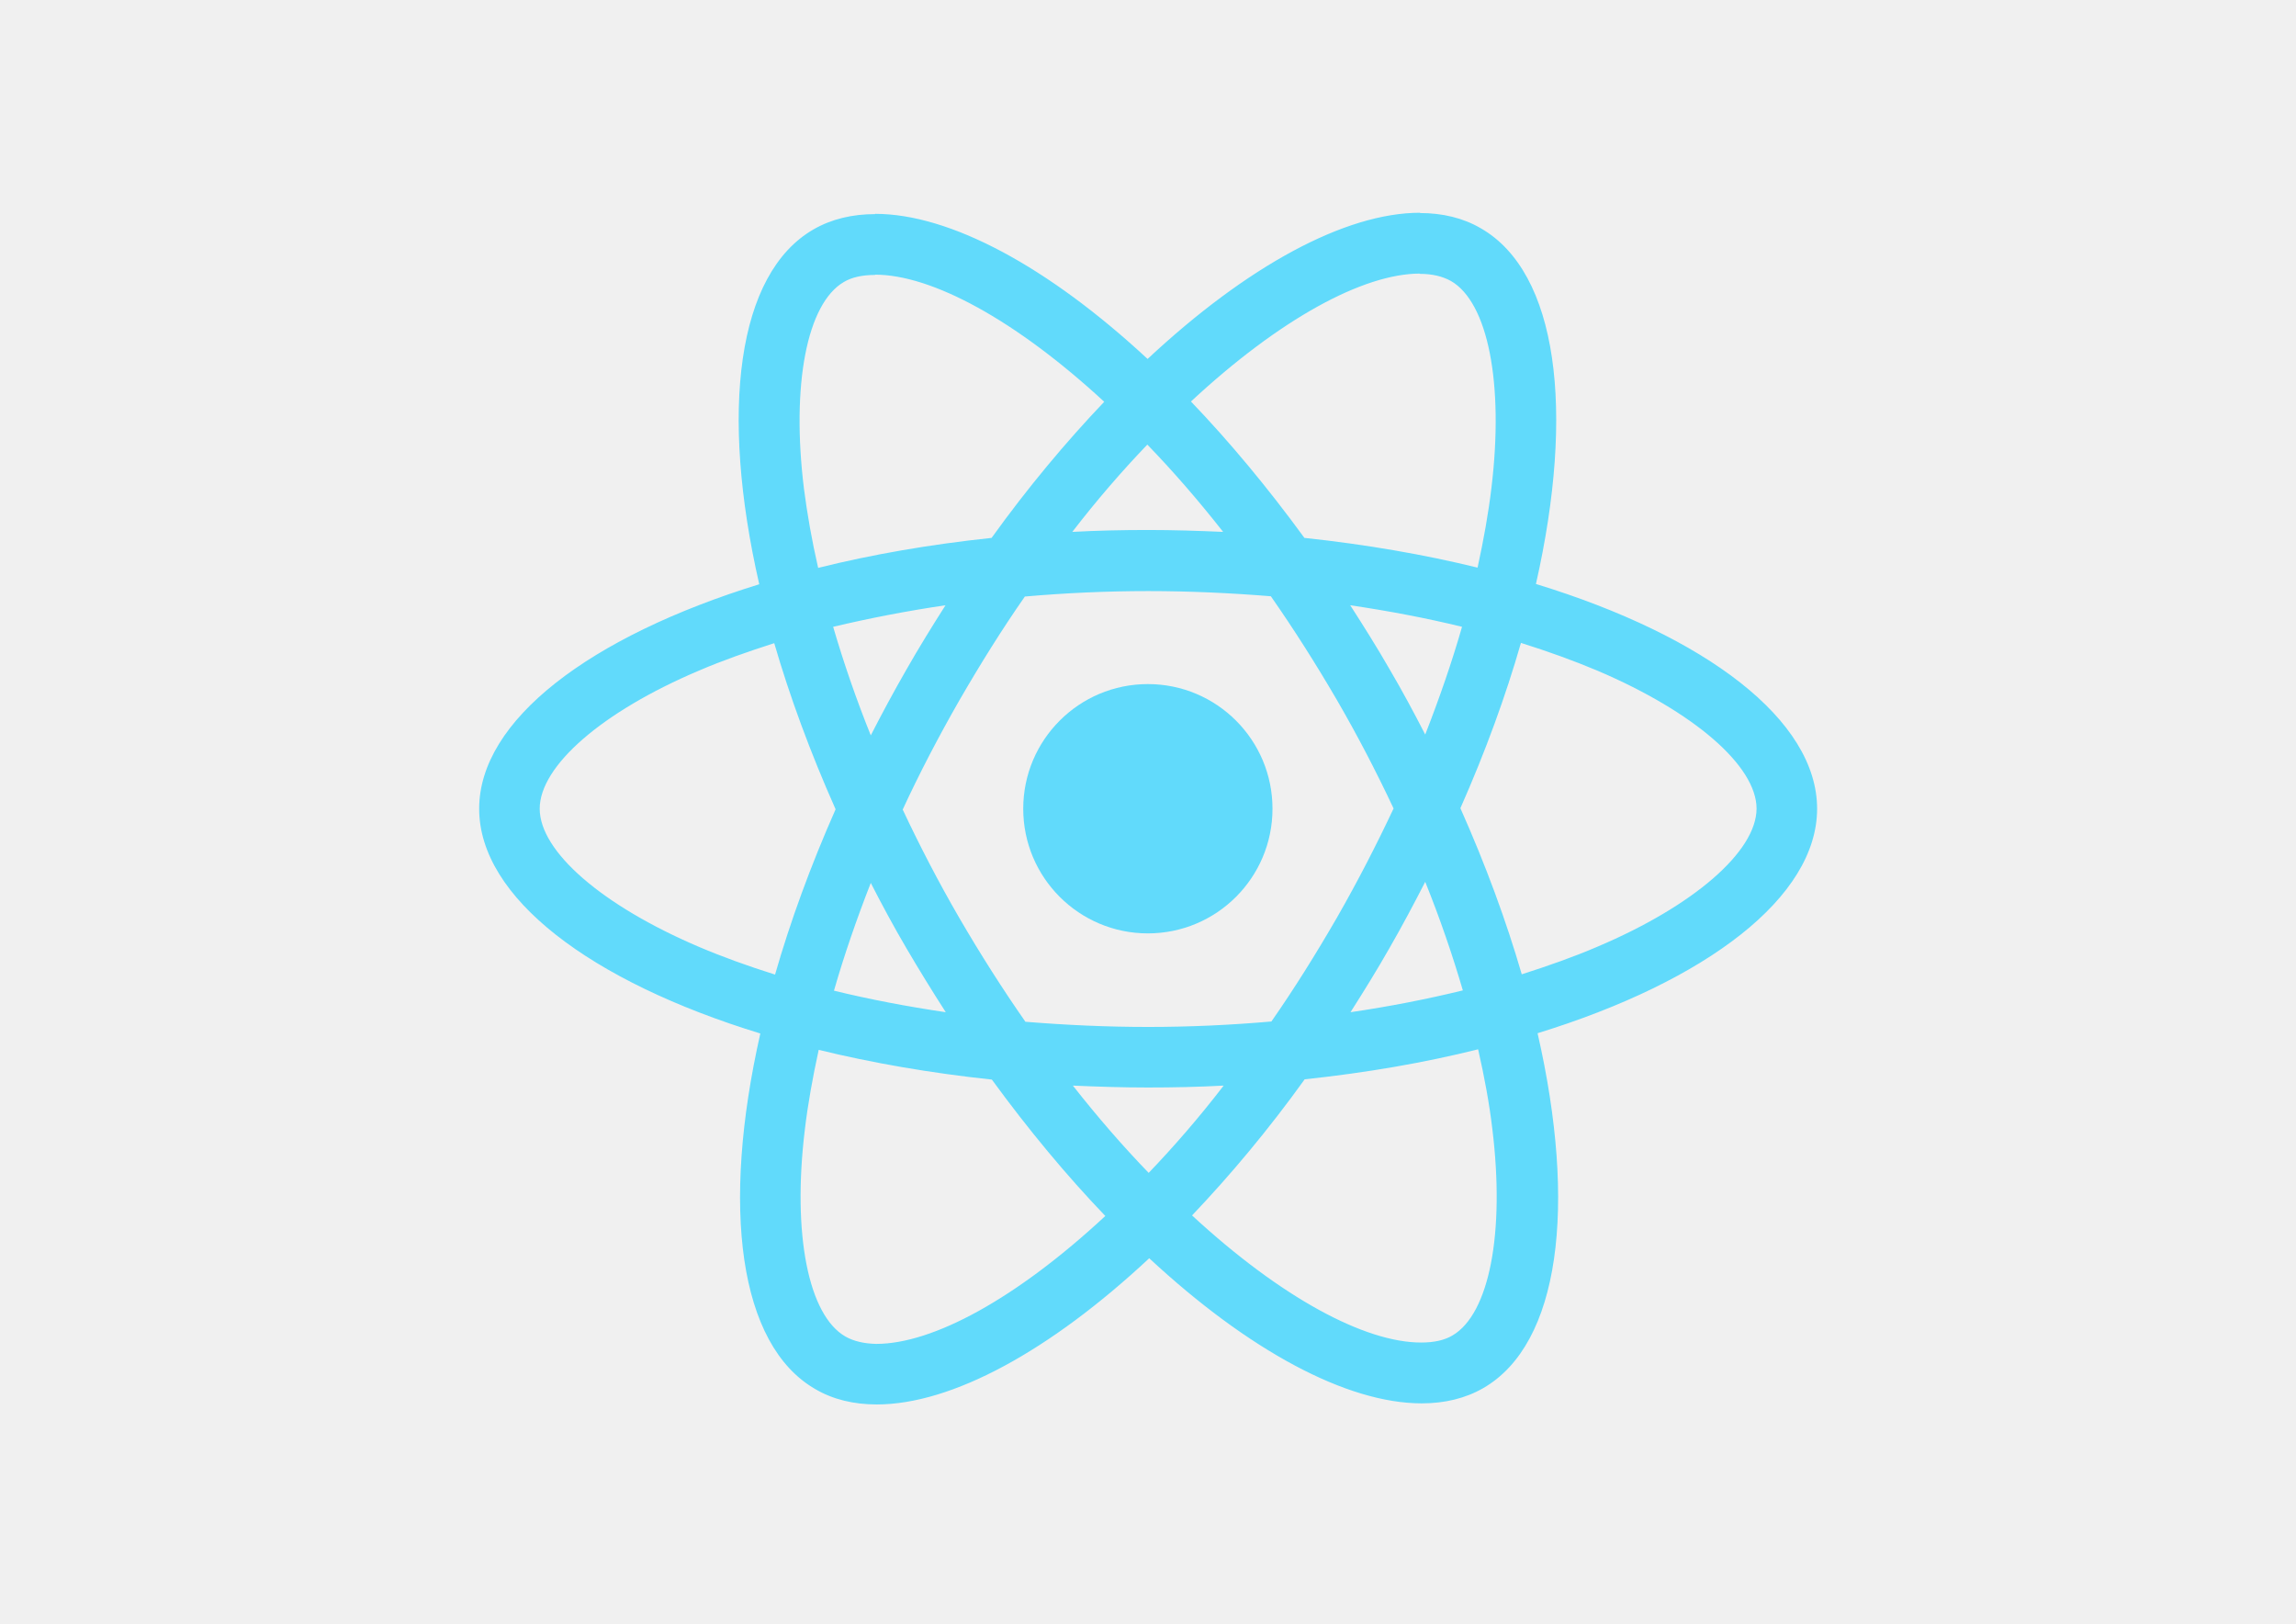
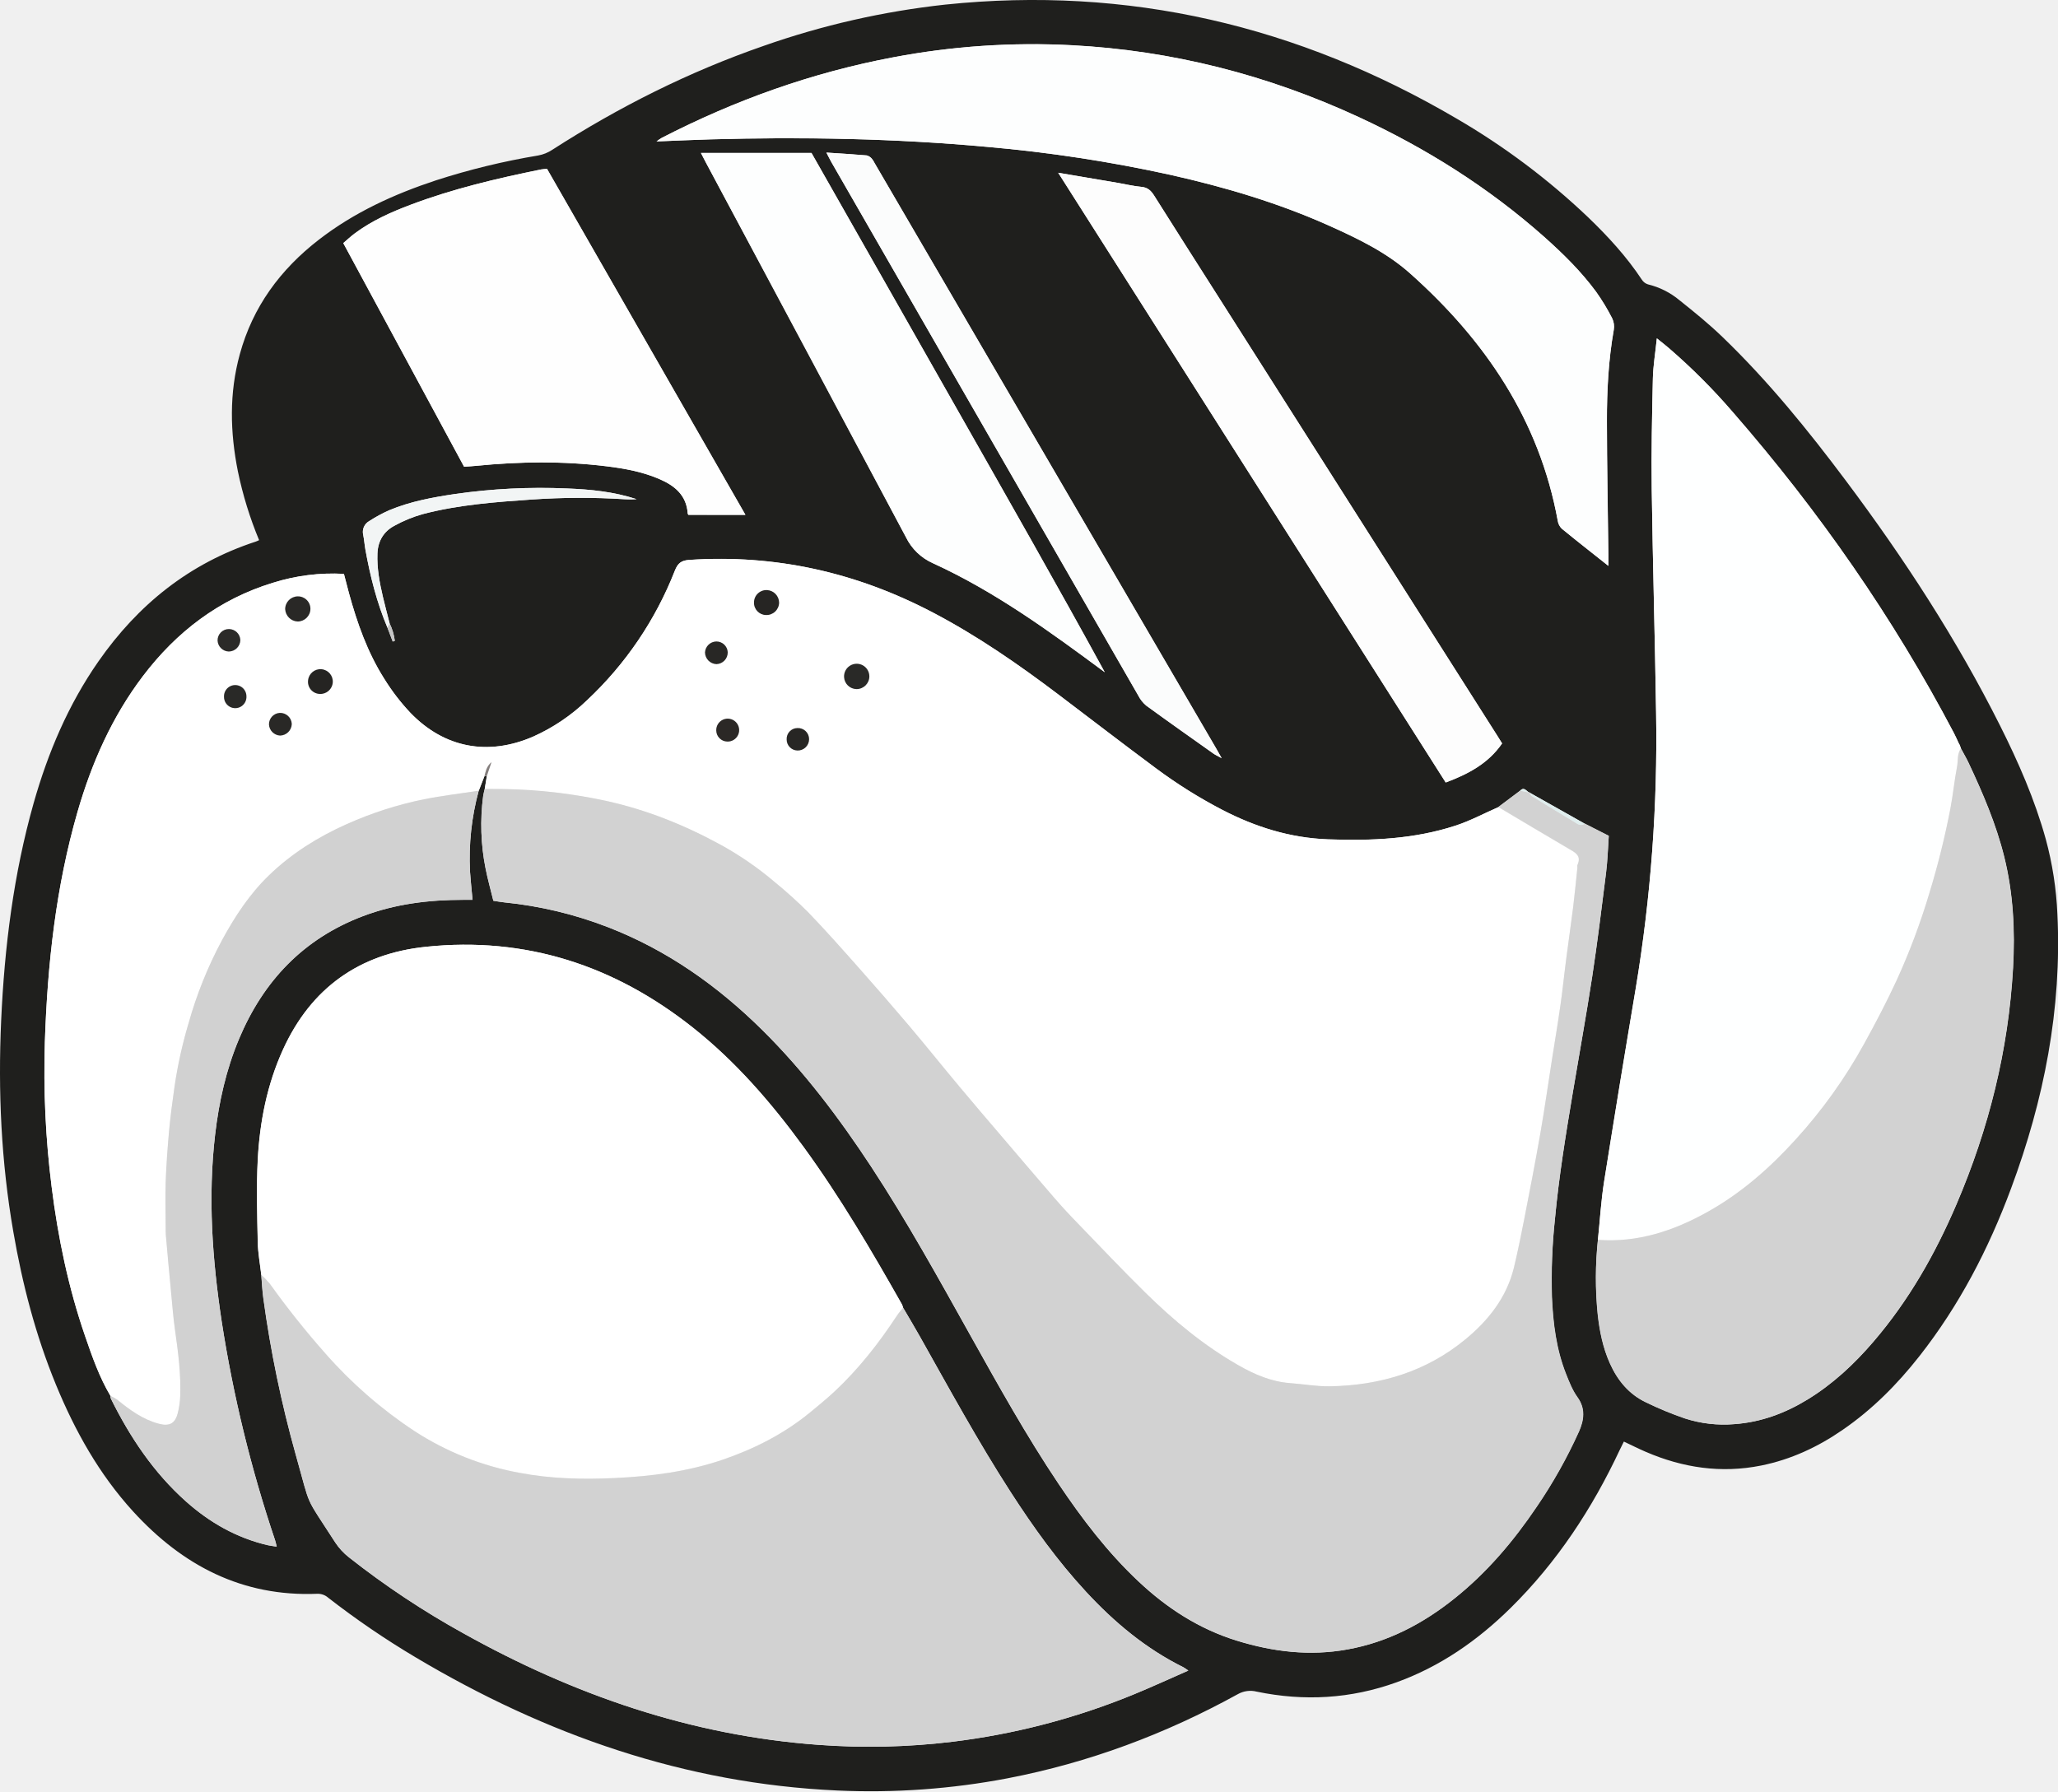
- <svg xmlns="http://www.w3.org/2000/svg" viewBox="0 0 841.9 595.3">
-   <g fill="#61DAFB">
-     <path d="M666.3 296.5c0-32.5-40.7-63.3-103.1-82.4 14.4-63.6 8-114.2-20.2-130.4-6.5-3.8-14.1-5.6-22.4-5.6v22.3c4.6 0 8.3.9 11.4 2.6 13.6 7.8 19.5 37.5 14.9 75.7-1.1 9.4-2.9 19.3-5.1 29.4-19.6-4.8-41-8.5-63.5-10.9-13.5-18.5-27.5-35.3-41.6-50 32.6-30.3 63.2-46.9 84-46.9V78c-27.5 0-63.5 19.6-99.9 53.6-36.4-33.8-72.4-53.2-99.9-53.2v22.3c20.7 0 51.4 16.5 84 46.6-14 14.7-28 31.4-41.3 49.9-22.6 2.4-44 6.1-63.6 11-2.3-10-4-19.7-5.2-29-4.7-38.2 1.1-67.9 14.6-75.8 3-1.8 6.9-2.6 11.5-2.6V78.5c-8.4 0-16 1.8-22.6 5.6-28.1 16.2-34.4 66.7-19.9 130.1-62.2 19.2-102.7 49.9-102.7 82.3 0 32.5 40.7 63.3 103.1 82.4-14.4 63.6-8 114.2 20.2 130.4 6.5 3.8 14.1 5.6 22.5 5.6 27.5 0 63.5-19.6 99.9-53.6 36.4 33.8 72.4 53.2 99.9 53.2 8.4 0 16-1.8 22.6-5.6 28.1-16.2 34.4-66.7 19.9-130.1 62-19.1 102.5-49.9 102.5-82.3zm-130.2-66.7c-3.7 12.9-8.3 26.2-13.5 39.5-4.1-8-8.4-16-13.1-24-4.6-8-9.5-15.8-14.4-23.4 14.2 2.1 27.9 4.7 41 7.9zm-45.8 106.5c-7.8 13.5-15.8 26.3-24.1 38.2-14.9 1.3-30 2-45.2 2-15.1 0-30.2-.7-45-1.9-8.3-11.9-16.4-24.6-24.2-38-7.6-13.1-14.5-26.4-20.8-39.8 6.2-13.4 13.2-26.8 20.7-39.9 7.8-13.5 15.8-26.3 24.1-38.2 14.9-1.3 30-2 45.2-2 15.1 0 30.2.7 45 1.9 8.3 11.9 16.4 24.6 24.2 38 7.6 13.1 14.5 26.4 20.8 39.8-6.3 13.4-13.2 26.8-20.7 39.9zm32.3-13c5.4 13.4 10 26.8 13.8 39.8-13.1 3.2-26.9 5.9-41.2 8 4.9-7.7 9.8-15.6 14.4-23.7 4.6-8 8.9-16.1 13-24.1zM421.2 430c-9.3-9.6-18.6-20.3-27.8-32 9 .4 18.2.7 27.5.7 9.4 0 18.7-.2 27.8-.7-9 11.7-18.3 22.4-27.5 32zm-74.4-58.9c-14.2-2.1-27.9-4.7-41-7.9 3.7-12.9 8.3-26.2 13.5-39.5 4.1 8 8.4 16 13.1 24 4.7 8 9.5 15.8 14.4 23.4zM420.7 163c9.3 9.6 18.6 20.3 27.8 32-9-.4-18.2-.7-27.5-.7-9.4 0-18.7.2-27.8.7 9-11.7 18.3-22.4 27.5-32zm-74 58.9c-4.9 7.7-9.8 15.6-14.4 23.7-4.6 8-8.9 16-13 24-5.4-13.4-10-26.8-13.8-39.8 13.1-3.1 26.9-5.8 41.2-7.9zm-90.5 125.2c-35.4-15.1-58.3-34.9-58.3-50.6 0-15.7 22.9-35.6 58.3-50.6 8.6-3.7 18-7 27.7-10.1 5.7 19.6 13.2 40 22.5 60.9-9.2 20.8-16.6 41.1-22.2 60.6-9.9-3.1-19.3-6.5-28-10.2zM310 490c-13.6-7.8-19.5-37.5-14.9-75.7 1.1-9.4 2.9-19.3 5.1-29.4 19.6 4.8 41 8.5 63.5 10.9 13.5 18.5 27.5 35.3 41.6 50-32.6 30.3-63.2 46.9-84 46.9-4.5-.1-8.3-1-11.3-2.7zm237.2-76.2c4.7 38.2-1.1 67.9-14.6 75.8-3 1.8-6.9 2.6-11.5 2.6-20.7 0-51.4-16.5-84-46.6 14-14.7 28-31.4 41.3-49.9 22.6-2.4 44-6.1 63.6-11 2.3 10.1 4.1 19.8 5.2 29.1zm38.5-66.7c-8.6 3.7-18 7-27.7 10.1-5.7-19.6-13.2-40-22.5-60.9 9.2-20.8 16.6-41.1 22.2-60.6 9.9 3.1 19.3 6.5 28.1 10.2 35.4 15.1 58.3 34.9 58.3 50.6-.1 15.7-23 35.6-58.4 50.6zM320.8 78.4z" />
-     <circle cx="420.9" cy="296.5" r="45.7" />
-     <path d="M520.5 78.1z" />
+ <svg xmlns="http://www.w3.org/2000/svg" viewBox="0 0 1076.72 937.21">
+   <defs>
+     <style>.cls-1{fill:#1f1f1d;}.cls-2{fill:#fff;}.cls-3{fill:#d2d2d2;}.cls-4{fill:#feffff;}.cls-5{fill:#fdfefe;}.cls-6{fill:#fefefe;}.cls-7{fill:#d1d1d1;}.cls-8{fill:#fdfdfd;}.cls-9{fill:#fbfcfc;}.cls-10{fill:#f2f5f5;}.cls-11{fill:#e0eeee;}.cls-12{fill:#c6c6c6;}.cls-13{fill:#847e7d;}.cls-14{fill:#292927;}.cls-15{fill:#292826;}.cls-16{fill:#262523;}.cls-17{fill:#252422;}.cls-18{fill:#2b2a28;}.cls-19{fill:#282725;}.cls-20{fill:#2b2826;}.cls-21{fill:#272624;}</style>
+   </defs>
+   <g id="Layer_2" data-name="Layer 2">
+     <g id="Layer_1-2" data-name="Layer 1">
+       <path class="cls-1" d="M135.56,282.62a198.61,198.61,0,0,1-11.1-36c-4.1-20.49-4.58-40.94,1-61.26,6.77-24.84,21.26-44.43,41.43-60,18.41-14.25,39.25-23.75,61.2-31a372,372,0,0,1,53.43-13,19.71,19.71,0,0,0,7.45-3C323.73,56,360.42,37.55,399.54,24a425.09,425.09,0,0,1,95-21.59C590.31-7.55,679.25,13.45,762,62a368.31,368.31,0,0,1,68.87,51.67c10.4,10,20.11,20.56,28.1,32.63a5.9,5.9,0,0,0,3.19,2.48,40.51,40.51,0,0,1,16.55,8.33c7.74,6.16,15.46,12.43,22.57,19.3,23.87,23,44.72,48.73,64.57,75.25,30.3,40.47,57.84,82.71,80.56,128,9.6,19.13,18.18,38.72,23.92,59.42a178.77,178.77,0,0,1,6.07,39.19c2.41,49.59-7,97.23-24.22,143.5-11.73,31.62-27.12,61.3-48.06,87.91-11.53,14.65-24.55,27.78-40,38.4-13,9-27.1,15.57-42.67,18.71-20.91,4.21-41,1.2-60.39-7.16-3.8-1.64-7.5-3.51-11.47-5.37-.72,1.45-1.44,2.84-2.11,4.26-14.43,30.78-32.84,58.83-57.14,82.79-17.25,17-36.76,30.62-59.73,38.92-23.92,8.64-48.31,10-73.11,4.87a13.31,13.31,0,0,0-9.93,1.34c-37.86,20.86-77.91,35.83-120.42,44A382.13,382.13,0,0,1,438,936.82c-79.68-3.61-152.45-29.12-220.47-69.62a444,444,0,0,1-45.89-31.3,8.15,8.15,0,0,0-5.66-2c-39.24,1.6-70.49-14.79-96.33-43.08-17.77-19.47-30.43-42.14-40.4-66.38-10.6-25.79-17.57-52.61-22.3-80.07C.61,607.87-1.06,571,.6,534.1c1.73-38.51,6.47-76.66,17-113.88,7.49-26.43,18.1-51.48,33.88-74.13,20.71-29.73,47.61-51.38,82.35-62.72C134.29,283.22,134.71,283,135.56,282.62ZM800.23,414.73c-1.59-.57-2.73-3.37-4.92-1l-11.44,8.58c-7.43,3.26-14.65,7.14-22.33,9.65-21.7,7.1-44.13,8-66.78,7.18-19.75-.73-37.94-6.44-55.3-15.43a255.4,255.4,0,0,1-34.86-21.86c-17.06-12.66-33.89-25.64-50.83-38.45-20.91-15.82-42.41-30.71-65.69-42.92-40-21-82.34-30.56-127.5-27.54-4.1.28-5.95,1.69-7.49,5.56a185.66,185.66,0,0,1-46.11,68,98.65,98.65,0,0,1-28.07,18.91c-23.52,10.19-46.29,6-64.11-12.37a111.76,111.76,0,0,1-13.94-18.19c-8.67-13.74-14-28.95-18.3-44.56-.91-3.34-1.75-6.69-2.63-10.05a104.71,104.71,0,0,0-37.16,4.67c-28.2,8.62-50.41,25.64-68.07,48.92C58.57,375.14,48,399.14,40.6,424.64,29.23,464,24.82,504.45,23.47,545.26A482.3,482.3,0,0,0,27,620.84c3.33,26.68,8.78,52.89,17.54,78.34,3.67,10.68,7.41,21.38,13.23,31.18a4.76,4.76,0,0,0,.21,1.39C68,751.94,80.36,770.49,97.33,785.61c12.36,11,26.38,19,42.62,22.83,1.48.34,3,.49,4.83.78-.4-1.54-.58-2.48-.88-3.38A687.83,687.83,0,0,1,116,691.53c-4.93-32.5-7.29-65.1-3.45-97.91,2-17.2,5.78-34,12.5-50,12.71-30.34,33.67-52.43,64.75-64.24,16.95-6.44,34.64-8.58,52.67-8.57h4.76c-.48-5.35-1-10.1-1.33-14.88a135.07,135.07,0,0,1,4.55-42.2q1.48-3.83,3-7.67l1.24,0c-.36,2.23-.73,4.46-1.09,6.7-.28,1.24-.65,2.47-.82,3.73A116,116,0,0,0,254,454.21c1.12,5.75,2.73,11.41,4.11,17.1,2.28.34,4,.67,5.73.84a206.74,206.74,0,0,1,54.31,13c30.9,12,57.32,30.69,80.75,53.87,21.81,21.57,40.14,45.93,56.92,71.52,18.68,28.48,35.14,58.26,51.74,88,14.74,26.35,29.39,52.75,46.24,77.85,12.32,18.35,25.66,35.88,41.84,51.07,14.87,14,31.59,24.81,51.23,30.93C666,864.3,685.23,866.62,705,863c21.11-3.82,39.45-13.44,56-26.73,17-13.63,30.88-30.06,43-48a258.09,258.09,0,0,0,22-39.21c2.65-6,3.58-12-.8-18.06-2.57-3.57-4.26-7.85-5.9-12-5.14-12.93-6.84-26.55-7.43-40.31A300.5,300.5,0,0,1,813.49,638c2.07-22.27,5.69-44.31,9.37-66.35,3.36-20.15,7-40.24,10.11-60.43,2.77-18.14,5-36.36,7.28-54.56.79-6.31,1-12.69,1.42-19.29L829.15,431l-28.86-16.25ZM202.7,328.39l2.76,7.29,1.1-.38a28.65,28.65,0,0,0-2.71-9.11c-1.18-4.63-2.43-9.24-3.52-13.89-1.75-7.47-3.17-15-2.86-22.72.26-6.49,3.23-11.46,8.76-14.44A69.36,69.36,0,0,1,221.17,269c18.76-4.93,38.05-6.33,57.31-7.66a368,368,0,0,1,48.35-.13c1.11.07,2.23.1,3.35.09,1,0,1.93-.08,2.89-.12-11.91-3.91-24.09-5.12-36.33-5.59a314.57,314.57,0,0,0-58.75,2.9c-11.68,1.74-23.3,3.87-34.27,8.45a74.53,74.53,0,0,0-10.47,5.66,6.52,6.52,0,0,0-3.2,7.37c.51,2.49.67,5.06,1.12,7.57C193.69,301.52,197.13,315.26,202.7,328.39Zm822.06,60.43c-.81-1.73-1.55-3.49-2.44-5.18-31.81-60.51-70.62-116.2-115.47-167.72A320.44,320.44,0,0,0,873,182c-1.75-1.49-3.57-2.88-6.16-5-.8,7.78-1.93,14.4-2.08,21-.43,19.32-.85,38.66-.59,58,.54,39,1.69,78,2.28,116.94A794.27,794.27,0,0,1,855.8,517.15q-8.49,50.52-16.55,101.12c-1.59,10.07-2.18,20.3-3.23,30.45a189.47,189.47,0,0,0-.09,38.76c1,8.92,2.71,17.66,6.43,25.92,4,8.9,9.94,16.08,18.82,20.31a180.31,180.31,0,0,0,20.3,8.4,66.19,66.19,0,0,0,26,3c13.86-1,26.44-5.67,38.2-12.85,13.23-8.09,24.41-18.53,34.46-30.23,18.51-21.53,32.35-45.91,43.47-71.89,16.93-39.54,27.21-80.73,29.62-123.74,1.1-19.53.11-39-4.61-58.08-4.24-17.12-11.17-33.26-18.65-49.18-1.21-2.57-2.67-5-4-7.52-.22-.61-.44-1.22-.65-1.83ZM472.5,684.21a10.58,10.58,0,0,0-.65-1.79c-16-28.23-32.37-56.17-51.5-82.42-16.82-23.08-35.4-44.55-57.87-62.36-41-32.5-87.39-47.73-139.72-42.25C187.93,499,162.67,517,148.05,549.2c-8.3,18.27-12.11,37.68-13.17,57.53-.76,14.34-.32,28.75,0,43.12.11,5.71,1.2,11.41,1.84,17.11.35,4.12.52,8.27,1.09,12.36a607.19,607.19,0,0,0,17,82c8.18,28.93,4.05,20,20.68,45.84a32.81,32.81,0,0,0,7.08,7.66,441.86,441.86,0,0,0,59.82,39.73c57.88,32.33,119.28,53.53,185.8,58.39A360.13,360.13,0,0,0,498,911.35a366.13,366.13,0,0,0,94.72-24.65c9.58-3.92,19-8.27,29-12.65-1.3-.87-1.91-1.38-2.59-1.72-19.61-9.72-36.08-23.49-50.86-39.44-14.93-16.12-27.68-33.89-39.56-52.31-17.08-26.47-32.13-54.11-47.56-81.53C478.34,694.06,475.39,689.15,472.5,684.21Zm369-388.16c0-2.65,0-4.21,0-5.78-.27-23.33-.72-46.66-.76-70,0-16,.79-31.91,3.59-47.71a10,10,0,0,0-.82-6,111.59,111.59,0,0,0-8.4-13.88c-7.89-10.73-17.36-20-27.29-28.86C778.65,98,746,77.5,710.77,61.18c-47.61-22-97.6-34.79-150-37.54A391.58,391.58,0,0,0,467.26,30c-42.49,8-82.72,22.43-121.11,42.19A29.26,29.26,0,0,0,343.48,74c9.93-.38,19.19-.83,28.45-1.09,48.28-1.33,96.5-.46,144.63,3.95a747.92,747.92,0,0,1,96,14.68c28.53,6.42,56.49,14.7,83.22,26.73,14.88,6.69,29.63,13.82,41.91,24.75,39.31,35,67.66,76.7,77.3,129.5a7.28,7.28,0,0,0,2.08,4.08C824.86,283,832.77,289.15,841.45,296.05ZM390,269.38l-103.82-181a29.79,29.79,0,0,0-3.08.3C260,93.35,237,98.76,214.86,107.11c-10.31,3.89-20.36,8.39-29.27,15-2.11,1.57-4,3.41-6,5.08,21.23,39.28,42.15,78,63.2,117,2.19-.16,4.24-.26,6.28-.47,22.8-2.27,45.59-2.56,68.36.25,9.53,1.17,18.93,2.91,27.79,6.78,7.9,3.44,13.93,8.47,14.57,17.87a2,2,0,0,0,.33.74Zm188,82.35c-24.88-45.56-50.65-90.65-76.26-135.82q-38.6-68.08-77.18-135.84H366.72c1,1.93,1.78,3.45,2.59,5q52.38,98,104.65,196a28.5,28.5,0,0,0,14.2,13.63C520.59,309.55,549.23,330.4,578,351.73ZM553.64,90.39l202.74,319c11.86-4.43,22.27-9.95,29.5-20.44-.92-1.46-1.74-2.81-2.59-4.15Q710.72,270.6,638.14,156.38c-11.47-18.06-23-36.08-34.39-54.19-1.66-2.64-3.46-4.17-6.69-4.45-4-.34-7.87-1.3-11.8-2ZM432.36,79.84c1.13,2.16,1.87,3.69,2.71,5.16q41.07,71.43,82.16,142.84Q556.4,295.93,595.59,364a16.55,16.55,0,0,0,4.1,5.16c11.62,8.46,23.36,16.74,35.09,25.05,1.07.76,2.3,1.31,4.39,2.48-1.28-2.27-2-3.52-2.67-4.74L457.62,85.38A11.25,11.25,0,0,0,456.1,83a5.18,5.18,0,0,0-2.65-1.66C446.67,80.73,439.87,80.34,432.36,79.84Z" />
+       <path class="cls-2" d="M253.62,412.79c.36-2.24.73-4.47,1.09-6.7l2.47-7.33a9.35,9.35,0,0,0-2.68,3.76,34.91,34.91,0,0,0-1,3.53q-1.5,3.84-3,7.67c-9.57,1.48-19.21,2.6-28.69,4.5a192.17,192.17,0,0,0-40.39,13c-15,6.65-28.72,15.26-40.56,26.68-10.2,9.83-17.89,21.56-24.61,33.92a214.1,214.1,0,0,0-17.5,43.38,236.33,236.33,0,0,0-7.35,33c-1.07,7.71-2.15,15.42-2.87,23.16-.83,9-1.48,18.07-1.81,27.12-.3,8,0,16,0,24,0,1.28,0,2.56.1,3.83.89,10,1.78,19.94,2.73,29.9.65,6.8,1.19,13.62,2.16,20.38,1.62,11.35,3.06,22.71,2.6,34.21a40.87,40.87,0,0,1-1.36,8.92c-1.4,5.22-4.5,6.63-9.79,5.22-8.41-2.24-15.18-7.2-21.76-12.57a23.16,23.16,0,0,0-3.58-2c-5.82-9.8-9.56-20.5-13.23-31.18C35.78,673.73,30.33,647.52,27,620.84a482.3,482.3,0,0,1-3.53-75.58C24.82,504.45,29.23,464,40.6,424.64c7.37-25.5,18-49.5,34.1-70.78,17.66-23.28,39.87-40.3,68.07-48.92a104.71,104.71,0,0,1,37.16-4.67c.88,3.36,1.72,6.71,2.63,10.05,4.26,15.61,9.63,30.82,18.3,44.56a111.76,111.76,0,0,0,13.94,18.19c17.82,18.39,40.59,22.56,64.11,12.37A98.65,98.65,0,0,0,307,366.53a185.66,185.66,0,0,0,46.11-68c1.54-3.87,3.39-5.28,7.49-5.56,45.16-3,87.52,6.56,127.5,27.54,23.28,12.21,44.78,27.1,65.69,42.92,16.94,12.81,33.77,25.79,50.83,38.45a255.4,255.4,0,0,0,34.86,21.86c17.36,9,35.55,14.7,55.3,15.43,22.65.84,45.08-.08,66.78-7.18,7.68-2.51,14.9-6.39,22.33-9.65,12.21,7.25,24.39,14.53,36.63,21.71,3.36,2,7,3.54,4.79,8.58-.18.4,0,1-.06,1.43-.71,6.79-1.34,13.6-2.18,20.38-1.1,8.83-2.4,17.62-3.54,26.44-1.08,8.35-1.94,16.73-3.13,25.06-1.39,9.75-3,19.46-4.55,29.18-2,12.72-3.81,25.46-6,38.13-2.63,15-5.54,30-8.46,45C795.7,646.59,794,655,792,663.35c-3.81,15.56-13.39,27.57-25.36,37.44-20.45,16.89-44.61,24.13-70.86,24.58-6.95.12-13.92-1.16-20.89-1.67-9.8-.72-18.58-4.53-26.91-9.28-18.12-10.31-34.07-23.56-48.87-38.13-11.94-11.76-23.47-23.95-35.12-36-4.09-4.24-8.11-8.58-12-13-9.28-10.71-18.46-21.51-27.66-32.3-7.55-8.85-15.12-17.67-22.58-26.6-8.78-10.51-17.34-21.21-26.18-31.66q-13-15.33-26.32-30.33c-8.68-9.77-17.35-19.56-26.41-29a238.7,238.7,0,0,0-17.74-16,169.09,169.09,0,0,0-27.91-19.25c-19-10.39-38.84-18.41-60.08-23.06a271.48,271.48,0,0,0-53-6.2C260.65,412.79,257.13,412.81,253.62,412.79Zm201.22-58.86a6.62,6.62,0,1,0-6.7,6.62A6.7,6.7,0,0,0,454.84,353.93ZM162.41,318.65a6.52,6.52,0,0,0-6.6-6.62,6.67,6.67,0,0,0-6.61,6.68,6.83,6.83,0,0,0,6.43,6.47A6.68,6.68,0,0,0,162.41,318.65Zm245.21-3.31a6.67,6.67,0,0,0-6.32-6.6,6.5,6.5,0,0,0-6.82,6.49,6.4,6.4,0,0,0,6.23,6.56A6.61,6.61,0,0,0,407.62,315.34Zm-246.43,40.6a6.48,6.48,0,1,0,6.88-5.82A6.31,6.31,0,0,0,161.19,355.94Zm-41.48-15.05a6.11,6.11,0,0,0,6.07-6.08,6,6,0,0,0-5.91-5.7,5.9,5.9,0,0,0-6,6A6.05,6.05,0,0,0,119.71,340.89Zm21,38.11a6.14,6.14,0,0,0,5.79,5.88,6.25,6.25,0,0,0,6.15-6.05,6.07,6.07,0,0,0-6.31-5.81A6,6,0,0,0,140.72,379Zm234-43.37a6.07,6.07,0,0,0-5.94,5.71,6.24,6.24,0,0,0,6,6.15,6.11,6.11,0,0,0,5.89-6.24A5.92,5.92,0,0,0,374.74,335.63ZM128.93,364.31a5.87,5.87,0,1,0-11.73.34,5.87,5.87,0,1,0,11.73-.34ZM380.53,388a5.93,5.93,0,0,0,6.14-5.92,6,6,0,0,0-11.94.15A5.88,5.88,0,0,0,380.53,388Zm42.78-1.27a5.81,5.81,0,0,0-6.17-5.81,5.66,5.66,0,0,0-5.57,5.88,5.76,5.76,0,0,0,5.63,5.86A5.93,5.93,0,0,0,423.31,386.75Z" />
+       <path class="cls-2" d="M136.67,667c-.64-5.7-1.73-11.4-1.84-17.11-.27-14.37-.71-28.78,0-43.12,1.06-19.85,4.87-39.26,13.17-57.53C162.67,517,187.93,499,222.76,495.39c52.33-5.48,98.73,9.75,139.72,42.25,22.47,17.81,41,39.28,57.87,62.36,19.13,26.25,35.54,54.19,51.5,82.42a10.58,10.58,0,0,1,.65,1.79c-1.07,1.35-2.26,2.64-3.2,4.08-9.49,14.45-20.09,28-32.76,39.81-4.08,3.8-8.4,7.33-12.71,10.87-13.61,11.18-29.06,19-45.63,24.71-18.36,6.28-37.48,8.75-56.73,9.64-16.56.77-33.15.4-49.55-2.72a150.25,150.25,0,0,1-55.19-21.94,231.69,231.69,0,0,1-46.39-40.4,451.84,451.84,0,0,1-29.18-36.61A45.05,45.05,0,0,0,136.67,667Z" />
+       <path class="cls-3" d="M253.62,412.79c3.51,0,7,0,10.55.06a271.48,271.48,0,0,1,53,6.2c21.24,4.65,41.11,12.67,60.08,23.06a169.09,169.09,0,0,1,27.91,19.25,238.7,238.7,0,0,1,17.74,16c9.06,9.41,17.73,19.2,26.41,29q13.32,15,26.32,30.33c8.84,10.45,17.4,21.15,26.18,31.66,7.46,8.93,15,17.75,22.58,26.6,9.2,10.79,18.38,21.59,27.66,32.3,3.86,4.46,7.88,8.8,12,13,11.65,12.06,23.18,24.25,35.12,36,14.8,14.57,30.75,27.82,48.87,38.13,8.33,4.75,17.11,8.56,26.91,9.28,7,.51,13.94,1.79,20.89,1.67,26.25-.45,50.41-7.69,70.86-24.58,12-9.87,21.55-21.88,25.36-37.44,2-8.33,3.71-16.76,5.35-25.18,2.92-15,5.83-29.94,8.46-45,2.22-12.67,4-25.41,6-38.13,1.53-9.72,3.16-19.43,4.55-29.18,1.19-8.33,2-16.71,3.13-25.06,1.14-8.82,2.44-17.61,3.54-26.44.84-6.78,1.47-13.59,2.18-20.38,0-.48-.12-1,.06-1.43,2.26-5-1.43-6.61-4.79-8.58-12.24-7.18-24.42-14.46-36.63-21.71l11.44-8.58,4.92,1,.06,0c.39.65.61,1.56,1.18,1.91,7.87,4.83,15.8,9.56,23.68,14.37a3.54,3.54,0,0,0,4,0l12.52,6.36c-.47,6.6-.63,13-1.42,19.29-2.27,18.2-4.51,36.42-7.28,54.56-3.08,20.19-6.75,40.28-10.11,60.43-3.68,22-7.3,44.08-9.37,66.35A300.5,300.5,0,0,0,812,678.68c.59,13.76,2.29,27.38,7.43,40.31,1.64,4.14,3.33,8.42,5.9,12,4.38,6.06,3.45,12.07.8,18.06a258.09,258.09,0,0,1-22,39.21c-12.13,18-26,34.42-43,48-16.58,13.29-34.92,22.91-56,26.73-19.81,3.59-39.09,1.27-58.15-4.66-19.64-6.12-36.36-17-51.23-30.93-16.18-15.19-29.52-32.72-41.84-51.07-16.85-25.1-31.5-51.5-46.24-77.85-16.6-29.7-33.06-59.48-51.74-88C439.06,585,420.73,560.61,398.92,539c-23.43-23.18-49.85-41.91-80.75-53.87a206.74,206.74,0,0,0-54.31-13c-1.73-.17-3.45-.5-5.73-.84-1.38-5.69-3-11.35-4.11-17.1a116,116,0,0,1-1.22-37.69C253,415.26,253.34,414,253.62,412.79Z" />
+       <path class="cls-3" d="M136.67,667a45.05,45.05,0,0,1,4.49,4.69,451.84,451.84,0,0,0,29.18,36.61,231.69,231.69,0,0,0,46.39,40.4,150.25,150.25,0,0,0,55.19,21.94c16.4,3.12,33,3.49,49.55,2.72,19.25-.89,38.37-3.36,56.73-9.64,16.57-5.67,32-13.53,45.63-24.71,4.31-3.54,8.63-7.07,12.71-10.87,12.67-11.82,23.27-25.36,32.76-39.81.94-1.44,2.13-2.73,3.2-4.08,2.89,4.94,5.84,9.85,8.65,14.84,15.43,27.42,30.48,55.06,47.56,81.53,11.88,18.42,24.63,36.19,39.56,52.31,14.78,16,31.25,29.72,50.86,39.44.68.34,1.29.85,2.59,1.72-10,4.38-19.41,8.73-29,12.65A366.13,366.13,0,0,1,498,911.35a360.13,360.13,0,0,1-69.87,1.56c-66.52-4.86-127.92-26.06-185.8-58.39a441.86,441.86,0,0,1-59.82-39.73,32.81,32.81,0,0,1-7.08-7.66c-16.63-25.81-12.5-16.91-20.68-45.84a607.19,607.19,0,0,1-17-82C137.19,675.23,137,671.08,136.67,667Z" />
+       <path class="cls-4" d="M836,648.72c1.05-10.15,1.64-20.38,3.23-30.45q8-50.61,16.55-101.12A794.27,794.27,0,0,0,866.45,373c-.59-39-1.74-78-2.28-116.94-.26-19.32.16-38.66.59-58,.15-6.64,1.28-13.26,2.08-21,2.59,2.08,4.41,3.47,6.16,5a320.44,320.44,0,0,1,33.85,33.89c44.85,51.52,83.66,107.21,115.47,167.72.89,1.69,1.63,3.45,2.44,5.18l.54,1c.21.61.43,1.22.65,1.83-2.09,2.86-1.44,6.35-2,9.52-1.41,7.33-2.12,14.78-3.52,22.11a427,427,0,0,1-10.81,43.53,352.44,352.44,0,0,1-17.26,46.08c-5.22,11.28-11,22.32-17,33.21a261.9,261.9,0,0,1-35.82,50.07c-13.45,14.81-28.35,28-46,37.85C875.58,644.06,856.82,650.24,836,648.72Z" />
+       <path class="cls-3" d="M836,648.72c20.8,1.52,39.56-4.66,57.48-14.7,17.64-9.88,32.54-23,46-37.85a261.9,261.9,0,0,0,35.82-50.07c6-10.89,11.79-21.93,17-33.21a352.44,352.44,0,0,0,17.26-46.08,427,427,0,0,0,10.81-43.53c1.4-7.33,2.11-14.78,3.52-22.11.6-3.17,0-6.66,2-9.52,1.35,2.5,2.81,5,4,7.52,7.48,15.92,14.41,32.06,18.65,49.18,4.72,19.09,5.71,38.55,4.61,58.08-2.41,43-12.69,84.2-29.62,123.74-11.12,26-25,50.36-43.47,71.89-10,11.7-21.23,22.14-34.46,30.23-11.76,7.18-24.34,11.85-38.2,12.85a66.19,66.19,0,0,1-26-3,180.31,180.31,0,0,1-20.3-8.4c-8.88-4.23-14.82-11.41-18.82-20.31-3.72-8.26-5.47-17-6.43-25.92A189.47,189.47,0,0,1,836,648.72Z" />
+       <path class="cls-5" d="M841.45,296.05c-8.68-6.9-16.59-13.09-24.35-19.46a7.28,7.28,0,0,1-2.08-4.08c-9.64-52.8-38-94.48-77.3-129.5-12.28-10.93-27-18.06-41.91-24.75-26.73-12-54.69-20.31-83.22-26.73a747.92,747.92,0,0,0-96-14.68c-48.13-4.41-96.35-5.28-144.63-3.95-9.26.26-18.52.71-28.45,1.09a29.26,29.26,0,0,1,2.67-1.85C384.54,52.38,424.77,38,467.26,30a391.58,391.58,0,0,1,93.5-6.31c52.41,2.75,102.4,15.51,150,37.54C746,77.5,778.65,98,807.77,123.87c9.93,8.82,19.4,18.13,27.29,28.86a111.59,111.59,0,0,1,8.4,13.88,10,10,0,0,1,.82,6c-2.8,15.8-3.62,31.74-3.59,47.71,0,23.33.49,46.66.76,70C841.47,291.84,841.45,293.4,841.45,296.05Z" />
+       <path class="cls-6" d="M390,269.38H360.15a2,2,0,0,1-.33-.74c-.64-9.4-6.67-14.43-14.57-17.87-8.86-3.87-18.26-5.61-27.79-6.78-22.77-2.81-45.56-2.52-68.36-.25-2,.21-4.09.31-6.28.47-21-39-42-77.69-63.2-117,1.95-1.67,3.86-3.51,6-5.08,8.91-6.66,19-11.16,29.27-15C237,98.76,260,93.35,283.13,88.64a29.79,29.79,0,0,1,3.08-.3Z" />
+       <path class="cls-7" d="M57.77,730.36a23.16,23.16,0,0,1,3.58,2c6.58,5.37,13.35,10.33,21.76,12.57,5.29,1.41,8.39,0,9.79-5.22a40.87,40.87,0,0,0,1.36-8.92c.46-11.5-1-22.86-2.6-34.21-1-6.76-1.51-13.58-2.16-20.38-1-10-1.84-19.93-2.73-29.9-.11-1.27-.1-2.55-.1-3.83,0-8-.26-16,0-24,.33-9,1-18.1,1.81-27.12.72-7.74,1.8-15.45,2.87-23.16a236.33,236.33,0,0,1,7.35-33,214.1,214.1,0,0,1,17.5-43.38c6.72-12.36,14.41-24.09,24.61-33.92,11.84-11.42,25.59-20,40.56-26.68a192.17,192.17,0,0,1,40.39-13c9.48-1.9,19.12-3,28.69-4.5a135.07,135.07,0,0,0-4.55,42.2c.29,4.78.85,9.53,1.33,14.88h-4.76c-18,0-35.72,2.13-52.67,8.57-31.08,11.81-52,33.9-64.75,64.24-6.72,16-10.49,32.81-12.5,50-3.84,32.81-1.48,65.41,3.45,97.91A687.83,687.83,0,0,0,143.9,805.84c.3.9.48,1.84.88,3.38-1.83-.29-3.35-.44-4.83-.78-16.24-3.81-30.26-11.82-42.62-22.83C80.36,770.49,68,751.94,58,731.75A4.76,4.76,0,0,1,57.77,730.36Z" />
+       <path class="cls-5" d="M578,351.73c-28.77-21.33-57.41-42.18-89.84-57A28.5,28.5,0,0,1,474,281.07Q421.88,182.93,369.31,85c-.81-1.52-1.59-3-2.59-5h57.84Q463,147.72,501.74,215.91C527.35,261.08,553.12,306.17,578,351.73Z" />
+       <path class="cls-8" d="M553.64,90.39l31.62,5.38c3.93.67,7.84,1.63,11.8,2,3.23.28,5,1.81,6.69,4.45,11.38,18.11,22.92,36.13,34.39,54.19q72.58,114.21,145.15,228.43c.85,1.34,1.67,2.69,2.59,4.15-7.23,10.49-17.64,16-29.5,20.44Z" />
+       <path class="cls-9" d="M432.36,79.84c7.51.5,14.31.89,21.09,1.46A5.18,5.18,0,0,1,456.1,83a11.25,11.25,0,0,1,1.52,2.42L636.5,392c.71,1.22,1.39,2.47,2.67,4.74-2.09-1.17-3.32-1.72-4.39-2.48-11.73-8.31-23.47-16.59-35.09-25.05a16.55,16.55,0,0,1-4.1-5.16Q556.37,296,517.23,227.84,476.15,156.42,435.07,85C434.23,83.53,433.49,82,432.36,79.84Z" />
+       <path class="cls-10" d="M202.7,328.39c-5.57-13.13-9-26.87-11.53-40.86-.45-2.51-.61-5.08-1.12-7.57a6.52,6.52,0,0,1,3.2-7.37,74.53,74.53,0,0,1,10.47-5.66c11-4.58,22.59-6.71,34.27-8.45a314.57,314.57,0,0,1,58.75-2.9c12.24.47,24.42,1.68,36.33,5.59-1,0-1.93.12-2.89.12-1.12,0-2.24,0-3.35-.09a368,368,0,0,0-48.35.13c-19.26,1.33-38.55,2.73-57.31,7.66a69.36,69.36,0,0,0-14.94,6.15c-5.53,3-8.5,7.95-8.76,14.44-.31,7.75,1.11,15.25,2.86,22.72,1.09,4.65,2.34,9.26,3.52,13.89C203.47,326.92,203.09,327.66,202.7,328.39Z" />
+       <path class="cls-11" d="M829.15,431a3.54,3.54,0,0,1-4,0c-7.88-4.81-15.81-9.54-23.68-14.37-.57-.35-.79-1.26-1.18-1.91Z" />
+       <path class="cls-12" d="M202.7,328.39c.39-.73.77-1.47,1.15-2.2a28.65,28.65,0,0,1,2.71,9.11l-1.1.38Z" />
+       <path class="cls-13" d="M253.47,406.05a34.91,34.91,0,0,1,1-3.53,9.35,9.35,0,0,1,2.68-3.76l-2.47,7.33Z" />
+       <path class="cls-11" d="M800.23,414.73l-4.92-1C797.5,411.36,798.64,414.16,800.23,414.73Z" />
+       <path class="cls-14" d="M454.84,353.93a6.7,6.7,0,0,1-6.7,6.62,6.63,6.63,0,0,1-6.53-6.28,6.62,6.62,0,1,1,13.23-.34Z" />
+       <path class="cls-15" d="M162.41,318.65a6.68,6.68,0,0,1-6.78,6.53,6.83,6.83,0,0,1-6.43-6.47,6.67,6.67,0,0,1,6.61-6.68A6.52,6.52,0,0,1,162.41,318.65Z" />
+       <path class="cls-16" d="M407.62,315.34a6.61,6.61,0,0,1-6.91,6.45,6.4,6.4,0,0,1-6.23-6.56,6.5,6.5,0,0,1,6.82-6.49A6.67,6.67,0,0,1,407.62,315.34Z" />
+       <path class="cls-17" d="M161.19,355.94a6.48,6.48,0,1,1,6,7.13A6.33,6.33,0,0,1,161.19,355.94Z" />
+       <path class="cls-18" d="M119.71,340.89a6.05,6.05,0,0,1-5.88-5.76,5.9,5.9,0,0,1,6-6,6,6,0,0,1,5.91,5.7A6.11,6.11,0,0,1,119.71,340.89Z" />
+       <path class="cls-15" d="M140.72,379a6,6,0,0,1,5.63-6,6.07,6.07,0,0,1,6.31,5.81,6.25,6.25,0,0,1-6.15,6.05A6.14,6.14,0,0,1,140.72,379Z" />
+       <path class="cls-19" d="M374.74,335.63a5.92,5.92,0,0,1,6,5.62,6.11,6.11,0,0,1-5.89,6.24,6.24,6.24,0,0,1-6-6.15A6.07,6.07,0,0,1,374.74,335.63Z" />
+       <path class="cls-14" d="M128.93,364.31a5.87,5.87,0,1,1-11.73.34,5.87,5.87,0,1,1,11.73-.34Z" />
+       <path class="cls-20" d="M380.53,388a5.88,5.88,0,0,1-5.8-5.77,6,6,0,1,1,5.8,5.77Z" />
+       <path class="cls-21" d="M423.31,386.75a5.93,5.93,0,0,1-6.11,5.93,5.76,5.76,0,0,1-5.63-5.86,5.66,5.66,0,0,1,5.57-5.88A5.81,5.81,0,0,1,423.31,386.75Z" />
+     </g>
  </g>
</svg>
